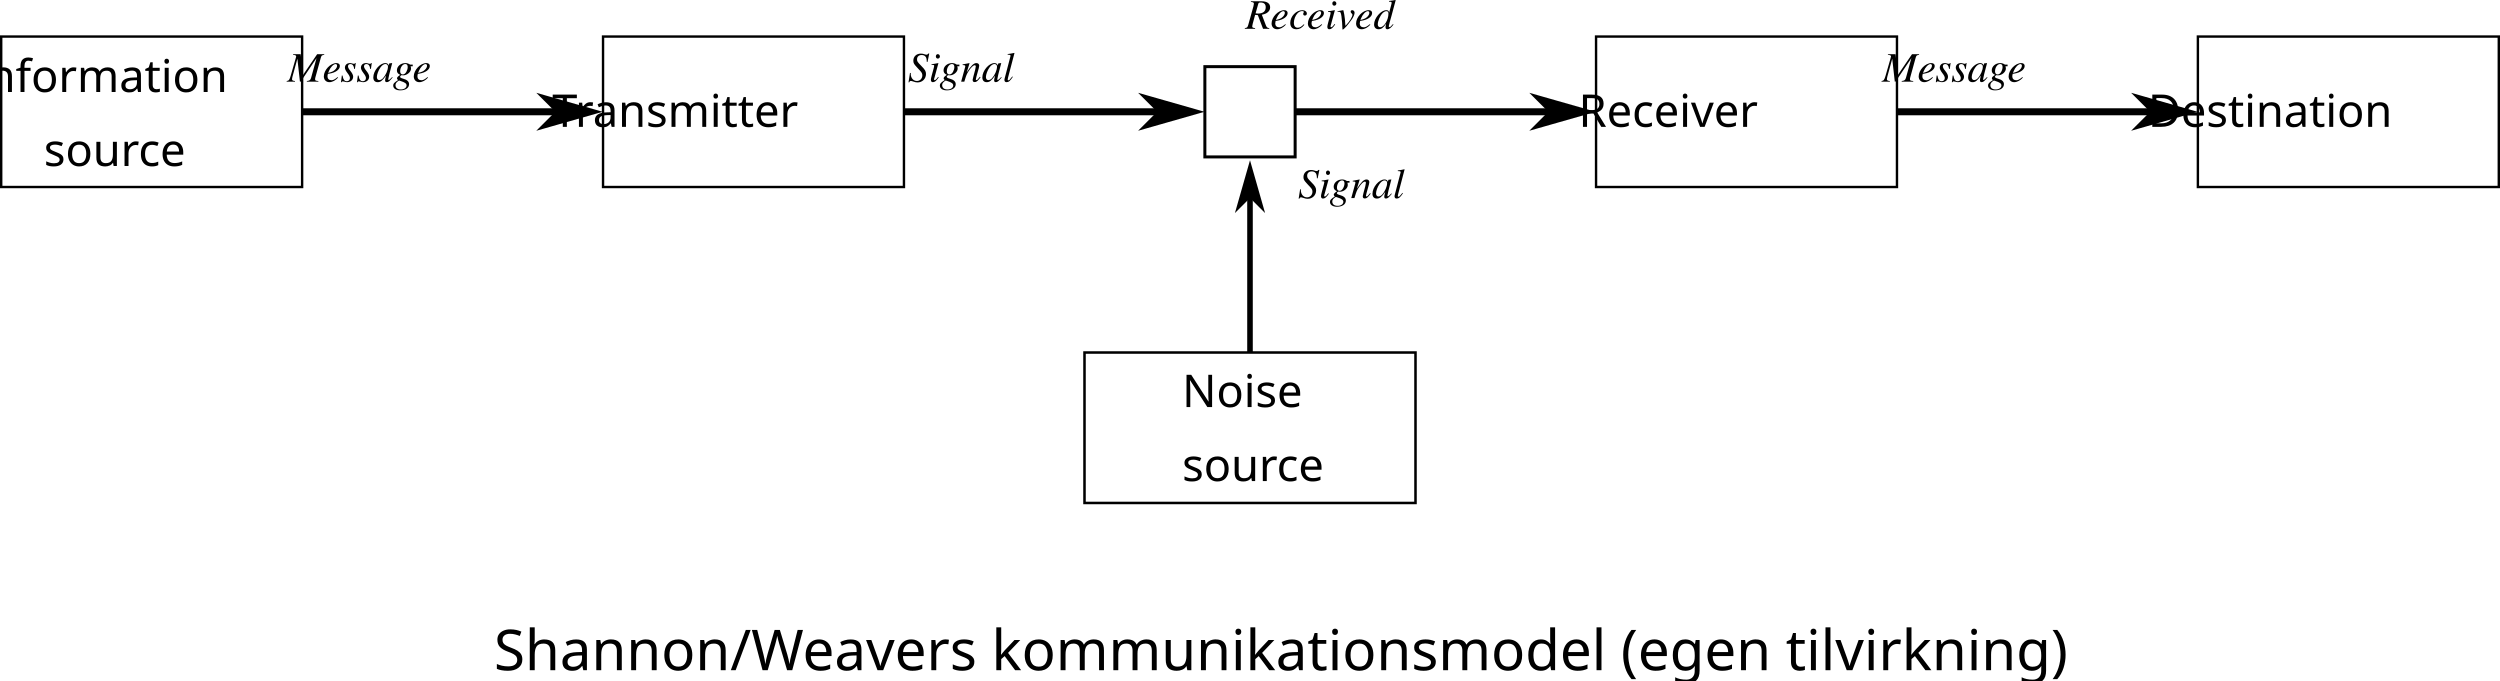
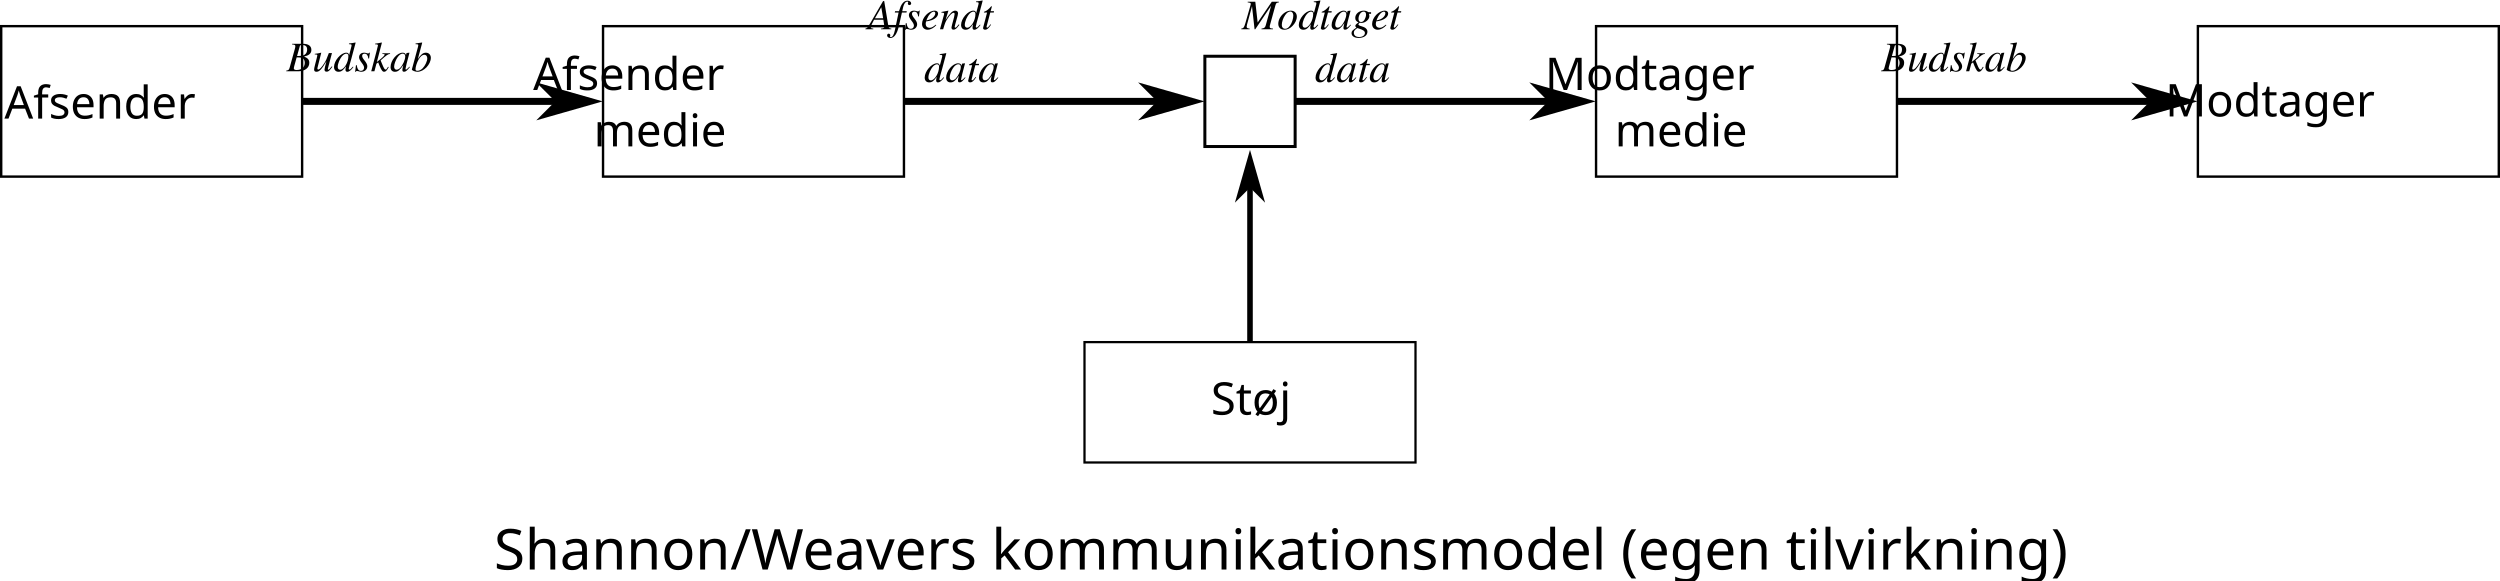
- <svg xmlns="http://www.w3.org/2000/svg" width="886.187" height="241.334" id="svg3903" version="1.1">
+ <svg xmlns="http://www.w3.org/2000/svg" width="886.187" height="205.649" id="svg3903" version="1.1">
  <defs id="defs3905">
    <marker orient="auto" refY="0" refX="0" id="Arrow1Mend" style="overflow:visible">
      <path id="path4438" d="M -4.267,0 -6.4,2.133 1.067,0 -6.4,-2.133 Z" style="fill-rule:evenodd;stroke:#000000;stroke-width:0.427pt" />
    </marker>
  </defs>
-   <g id="layer1" transform="translate(-4.906325,-165.5627)">
+   <g id="layer1" transform="translate(-4.906325,-169.2478)">
    <rect style="fill:none;stroke:#000000;stroke-width:0.854;stroke-opacity:1" id="rect3913" width="106.667" height="53.333" x="5.333" y="178.52" />
-     <path style="fill:none;stroke:#000000;stroke-width:2.485;stroke-linecap:butt;stroke-linejoin:miter;stroke-miterlimit:4;stroke-dasharray:none;stroke-opacity:1;marker-end:url(#Arrow1Mend)" d="M 112,205.186 H 213.333" id="path3915" />
+     <path style="fill:none;stroke:#000000;stroke-width:2.485;stroke-linecap:butt;stroke-linejoin:miter;stroke-miterlimit:4;stroke-dasharray:none;stroke-opacity:1;marker-end:url(#Arrow1Mend)" d="m 112,205.186 101.333,0" id="path3915" />
    <rect style="fill:none;stroke:#000000;stroke-width:1.067;stroke-linecap:butt;stroke-linejoin:miter;stroke-miterlimit:4;stroke-dasharray:none;stroke-opacity:1" id="rect5097" width="32" height="32" x="432" y="189.186" />
-     <rect style="fill:none;stroke:#000000;stroke-width:0.896;stroke-opacity:1" id="rect3913-1-7" width="117.333" height="53.333" x="389.333" y="290.52" />
-     <path style="fill:none;stroke:#000000;stroke-width:1.975;stroke-linecap:butt;stroke-linejoin:miter;stroke-miterlimit:4;stroke-dasharray:none;stroke-opacity:1;marker-end:url(#Arrow1Mend)" d="m 448,290.52 v -64" id="path3915-0-7-5" />
+     <rect style="fill:none;stroke:#000000;stroke-width:0.801;stroke-opacity:1" id="rect3913-1-7" width="117.333" height="42.667" x="389.333" y="290.52" />
+     <path style="fill:none;stroke:#000000;stroke-width:1.975;stroke-linecap:butt;stroke-linejoin:miter;stroke-miterlimit:4;stroke-dasharray:none;stroke-opacity:1;marker-end:url(#Arrow1Mend)" d="m 448,290.52 0,-64" id="path3915-0-7-5" />
    <rect style="fill:none;stroke:#000000;stroke-width:0.854;stroke-opacity:1" id="rect3913-8" width="106.667" height="53.333" x="218.667" y="178.52" />
-     <path style="fill:none;stroke:#000000;stroke-width:2.485;stroke-linecap:butt;stroke-linejoin:miter;stroke-miterlimit:4;stroke-dasharray:none;stroke-opacity:1;marker-end:url(#Arrow1Mend)" d="M 325.333,205.186 H 426.667" id="path3915-3" />
+     <path style="fill:none;stroke:#000000;stroke-width:2.485;stroke-linecap:butt;stroke-linejoin:miter;stroke-miterlimit:4;stroke-dasharray:none;stroke-opacity:1;marker-end:url(#Arrow1Mend)" d="m 325.333,205.186 101.333,0" id="path3915-3" />
    <rect style="fill:none;stroke:#000000;stroke-width:0.854;stroke-opacity:1" id="rect3913-8-2" width="106.667" height="53.333" x="570.667" y="178.52" />
-     <path style="fill:none;stroke:#000000;stroke-width:2.485;stroke-linecap:butt;stroke-linejoin:miter;stroke-miterlimit:4;stroke-dasharray:none;stroke-opacity:1;marker-end:url(#Arrow1Mend)" d="M 677.333,205.186 H 778.667" id="path3915-3-8-7" />
+     <path style="fill:none;stroke:#000000;stroke-width:2.485;stroke-linecap:butt;stroke-linejoin:miter;stroke-miterlimit:4;stroke-dasharray:none;stroke-opacity:1;marker-end:url(#Arrow1Mend)" d="m 677.333,205.186 101.333,0" id="path3915-3-8-7" />
    <rect style="fill:none;stroke:#000000;stroke-width:0.854;stroke-opacity:1" id="rect3913-8-2-9" width="106.667" height="53.333" x="784" y="178.52" />
-     <text xml:space="preserve" style="font-style:normal;font-weight:normal;font-size:42.667px;line-height:125%;font-family:Sans;letter-spacing:0px;word-spacing:0px;fill:#000000;fill-opacity:1;stroke:none;stroke-width:1.067" x="272" y="210.52" id="text5321-8">
-       <tspan x="272" y="210.52" id="tspan5325-3" style="font-style:normal;font-variant:normal;font-weight:normal;font-stretch:normal;font-size:16px;font-family:Sans;-inkscape-font-specification:'Sans, Normal';font-variant-ligatures:normal;font-variant-caps:normal;font-variant-numeric:normal;font-feature-settings:normal;text-align:center;writing-mode:lr-tb;text-anchor:middle;stroke-width:1.067">Transmitter</tspan>
+     <text xml:space="preserve" style="font-style:normal;font-weight:normal;font-size:42.667px;line-height:125%;font-family:Sans;letter-spacing:0px;word-spacing:0px;fill:#000000;fill-opacity:1;stroke:none;stroke-width:1.067" x="266.612" y="201.151" id="text5321-8">
+       <tspan x="266.612" y="201.151" id="tspan5325-3" style="font-style:normal;font-variant:normal;font-weight:normal;font-stretch:normal;font-size:16px;font-family:Sans;-inkscape-font-specification:'Sans, Normal';text-align:center;writing-mode:lr-tb;text-anchor:middle;stroke-width:1.067">Afsender</tspan>
+       <tspan x="266.612" y="221.151" style="font-style:normal;font-variant:normal;font-weight:normal;font-stretch:normal;font-size:16px;font-family:Sans;-inkscape-font-specification:'Sans, Normal';text-align:center;writing-mode:lr-tb;text-anchor:middle;stroke-width:1.067" id="tspan4184">medie</tspan>
    </text>
-     <text xml:space="preserve" style="font-style:normal;font-weight:normal;font-size:42.667px;line-height:125%;font-family:Sans;letter-spacing:0px;word-spacing:0px;fill:#000000;fill-opacity:1;stroke:none;stroke-width:1.067" x="624" y="210.52" id="text5321-4">
-       <tspan x="624" y="210.52" id="tspan5325-9" style="font-style:normal;font-variant:normal;font-weight:normal;font-stretch:normal;font-size:16px;font-family:Sans;-inkscape-font-specification:'Sans, Normal';font-variant-ligatures:normal;font-variant-caps:normal;font-variant-numeric:normal;font-feature-settings:normal;text-align:center;writing-mode:lr-tb;text-anchor:middle;stroke-width:1.067">Receiver</tspan>
+     <text xml:space="preserve" style="font-style:normal;font-weight:normal;font-size:42.667px;line-height:125%;font-family:Sans;letter-spacing:0px;word-spacing:0px;fill:#000000;fill-opacity:1;stroke:none;stroke-width:1.067" x="628.556" y="201.151" id="text5321-4">
+       <tspan x="628.556" y="201.151" id="tspan5325-9" style="font-style:normal;font-variant:normal;font-weight:normal;font-stretch:normal;font-size:16px;font-family:Sans;-inkscape-font-specification:'Sans, Normal';text-align:center;writing-mode:lr-tb;text-anchor:middle;stroke-width:1.067">Modtager</tspan>
+       <tspan x="628.556" y="221.151" style="font-style:normal;font-variant:normal;font-weight:normal;font-stretch:normal;font-size:16px;font-family:Sans;-inkscape-font-specification:'Sans, Normal';text-align:center;writing-mode:lr-tb;text-anchor:middle;stroke-width:1.067" id="tspan4188">medie</tspan>
    </text>
    <text xml:space="preserve" style="font-style:normal;font-weight:normal;font-size:42.667px;line-height:125%;font-family:Sans;letter-spacing:0px;word-spacing:0px;fill:#000000;fill-opacity:1;stroke:none;stroke-width:1.067" x="837.333" y="210.52" id="text5321-4-6">
-       <tspan x="837.333" y="210.52" id="tspan5325-9-5" style="font-style:normal;font-variant:normal;font-weight:normal;font-stretch:normal;font-size:16px;font-family:Sans;-inkscape-font-specification:'Sans, Normal';font-variant-ligatures:normal;font-variant-caps:normal;font-variant-numeric:normal;font-feature-settings:normal;text-align:center;writing-mode:lr-tb;text-anchor:middle;stroke-width:1.067">Destination</tspan>
+       <tspan x="837.333" y="210.52" id="tspan5325-9-5" style="font-style:normal;font-variant:normal;font-weight:normal;font-stretch:normal;font-size:16px;font-family:Sans;-inkscape-font-specification:'Sans, Normal';text-align:center;writing-mode:lr-tb;text-anchor:middle;stroke-width:1.067">Modtager</tspan>
    </text>
    <text xml:space="preserve" style="font-style:normal;font-weight:normal;font-size:42.667px;line-height:125%;font-family:Sans;letter-spacing:0px;word-spacing:0px;fill:#000000;fill-opacity:1;stroke:none;stroke-width:1.067" x="160" y="194.52" id="text5321-8-2">
-       <tspan x="160" y="194.52" id="tspan5325-3-0" style="font-style:italic;font-size:14.933px;font-family:times;-inkscape-font-specification:times;text-align:center;text-anchor:middle;stroke-width:1.067">Message</tspan>
+       <tspan x="160" y="194.52" id="tspan5325-3-0" style="font-style:italic;font-size:14.933px;font-family:times;-inkscape-font-specification:times;text-align:center;text-anchor:middle;stroke-width:1.067">Budskab</tspan>
    </text>
    <text xml:space="preserve" style="font-style:normal;font-weight:normal;font-size:42.667px;line-height:125%;font-family:Sans;letter-spacing:0px;word-spacing:0px;fill:#000000;fill-opacity:1;stroke:none;stroke-width:1.067" x="725.333" y="194.52" id="text5321-8-2-8">
-       <tspan x="725.333" y="194.52" id="tspan5325-3-0-6" style="font-style:italic;font-size:14.933px;font-family:times;-inkscape-font-specification:times;text-align:center;text-anchor:middle;stroke-width:1.067">Message</tspan>
+       <tspan x="725.333" y="194.52" id="tspan5325-3-0-6" style="font-style:italic;font-size:14.933px;font-family:times;-inkscape-font-specification:times;text-align:center;text-anchor:middle;stroke-width:1.067">Budskab</tspan>
    </text>
-     <text xml:space="preserve" style="font-style:normal;font-weight:normal;font-size:42.667px;line-height:125%;font-family:Sans;letter-spacing:0px;word-spacing:0px;fill:#000000;fill-opacity:1;stroke:none;stroke-width:1.067" x="373.333" y="194.52" id="text5321-8-2-0">
-       <tspan x="373.333" y="194.52" id="tspan5325-3-0-4" style="font-style:italic;font-size:14.933px;font-family:times;-inkscape-font-specification:times;text-align:center;text-anchor:middle;stroke-width:1.067">Signal</tspan>
+     <text xml:space="preserve" style="font-style:normal;font-weight:normal;font-size:42.667px;line-height:125%;font-family:Sans;letter-spacing:0px;word-spacing:0px;fill:#000000;fill-opacity:1;stroke:none;stroke-width:1.067" x="373.541" y="179.617" id="text5321-8-2-0">
+       <tspan x="373.541" y="179.617" id="tspan5325-3-0-4" style="font-style:italic;font-size:14.933px;font-family:times;-inkscape-font-specification:times;text-align:center;text-anchor:middle;stroke-width:1.067">Afsendt</tspan>
+       <tspan x="373.541" y="198.283" style="font-style:italic;font-size:14.933px;font-family:times;-inkscape-font-specification:times;text-align:center;text-anchor:middle;stroke-width:1.067" id="tspan4190">data</tspan>
    </text>
-     <path style="fill:none;stroke:#000000;stroke-width:2.485;stroke-linecap:butt;stroke-linejoin:miter;stroke-miterlimit:4;stroke-dasharray:none;stroke-opacity:1;marker-end:url(#Arrow1Mend)" d="M 464,205.186 H 565.333" id="path3915-3-1" />
-     <text xml:space="preserve" style="font-style:normal;font-weight:normal;font-size:42.667px;line-height:125%;font-family:Sans;letter-spacing:0px;word-spacing:0px;fill:#000000;fill-opacity:1;stroke:none;stroke-width:1.067" x="511.62" y="175.762" id="text5321-8-2-0-2">
-       <tspan x="511.62" y="175.762" id="tspan5325-3-0-4-4" style="font-style:italic;font-size:14.933px;font-family:times;-inkscape-font-specification:times;text-align:center;text-anchor:middle;stroke-width:1.067">Received</tspan>
-       <tspan x="511.62" y="235.774" style="font-style:italic;font-size:14.933px;font-family:times;-inkscape-font-specification:times;text-align:center;text-anchor:middle;stroke-width:1.067" id="tspan5507">Signal</tspan>
+     <path style="fill:none;stroke:#000000;stroke-width:2.485;stroke-linecap:butt;stroke-linejoin:miter;stroke-miterlimit:4;stroke-dasharray:none;stroke-opacity:1;marker-end:url(#Arrow1Mend)" d="m 464,205.186 101.333,0" id="path3915-3-1" />
+     <text xml:space="preserve" style="font-style:normal;font-weight:normal;font-size:42.667px;line-height:125%;font-family:Sans;letter-spacing:0px;word-spacing:0px;fill:#000000;fill-opacity:1;stroke:none;stroke-width:1.067" x="512.088" y="179.617" id="text5321-8-2-0-2">
+       <tspan x="512.088" y="179.617" style="font-style:italic;font-size:14.933px;font-family:times;-inkscape-font-specification:times;text-align:center;text-anchor:middle;stroke-width:1.067" id="tspan5507">Modtaget</tspan>
+       <tspan x="512.088" y="198.283" style="font-style:italic;font-size:14.933px;font-family:times;-inkscape-font-specification:times;text-align:center;text-anchor:middle;stroke-width:1.067" id="tspan4194">data</tspan>
    </text>
    <flowRoot xml:space="preserve" id="flowRoot60" style="font-style:normal;font-variant:normal;font-weight:normal;font-stretch:normal;font-size:20px;line-height:25px;font-family:Ubuntu;-inkscape-font-specification:'Ubuntu, Normal';text-align:start;letter-spacing:0px;word-spacing:0px;writing-mode:lr-tb;text-anchor:start;fill:#000000;fill-opacity:1;stroke:none;stroke-width:1px;stroke-linecap:butt;stroke-linejoin:miter;stroke-opacity:1" transform="translate(-5.801098,154.896)">
      <flowRegion id="flowRegion62">
        <rect id="rect64" width="170.667" height="149.333" x="379.134" y="114.29" />
      </flowRegion>
      <flowPara id="flowPara66" />
    </flowRoot>
-     <text xml:space="preserve" style="font-style:normal;font-variant:normal;font-weight:normal;font-stretch:normal;font-size:20px;line-height:25px;font-family:Ubuntu;-inkscape-font-specification:'Ubuntu, Normal';text-align:start;letter-spacing:0px;word-spacing:0px;writing-mode:lr-tb;text-anchor:start;fill:#000000;fill-opacity:1;stroke:none;stroke-width:1px;stroke-linecap:butt;stroke-linejoin:miter;stroke-opacity:1" x="423.953" y="309.855" id="text106">
-       <tspan id="tspan104" x="423.953" y="309.855" style="font-style:normal;font-variant:normal;font-weight:normal;font-stretch:normal;font-size:16px;font-family:Ubuntu;-inkscape-font-specification:'Ubuntu, Normal';font-variant-ligatures:normal;font-variant-caps:normal;font-variant-numeric:normal;font-feature-settings:normal;text-align:start;writing-mode:lr-tb;text-anchor:start;stroke-width:1px">Noise</tspan>
-       <tspan x="423.953" y="336.085" style="font-style:normal;font-variant:normal;font-weight:normal;font-stretch:normal;font-size:16px;font-family:Ubuntu;-inkscape-font-specification:'Ubuntu, Normal';font-variant-ligatures:normal;font-variant-caps:normal;font-variant-numeric:normal;font-feature-settings:normal;text-align:start;writing-mode:lr-tb;text-anchor:start;stroke-width:1px" id="tspan108">source</tspan>
+     <text xml:space="preserve" style="font-style:normal;font-variant:normal;font-weight:normal;font-stretch:normal;font-size:20px;line-height:25px;font-family:Ubuntu;-inkscape-font-specification:'Ubuntu, Normal';text-align:start;letter-spacing:0px;word-spacing:0px;writing-mode:lr-tb;text-anchor:start;fill:#000000;fill-opacity:1;stroke:none;stroke-width:1px;stroke-linecap:butt;stroke-linejoin:miter;stroke-opacity:1" x="434.17" y="316.245" id="text106">
+       <tspan x="434.17" y="316.245" style="font-style:normal;font-variant:normal;font-weight:normal;font-stretch:normal;font-size:16px;font-family:Ubuntu;-inkscape-font-specification:'Ubuntu, Normal';text-align:start;writing-mode:lr-tb;text-anchor:start;stroke-width:1px" id="tspan108">Støj</tspan>
    </text>
-     <text xml:space="preserve" style="font-style:normal;font-variant:normal;font-weight:normal;font-stretch:normal;font-size:20px;line-height:25px;font-family:Ubuntu;-inkscape-font-specification:'Ubuntu, Normal';text-align:start;letter-spacing:0px;word-spacing:0px;writing-mode:lr-tb;text-anchor:start;fill:#000000;fill-opacity:1;stroke:none;stroke-width:1px;stroke-linecap:butt;stroke-linejoin:miter;stroke-opacity:1" x="58.572" y="198.175" id="text106-7">
-       <tspan id="tspan104-4" x="58.572" y="198.175" style="font-style:normal;font-variant:normal;font-weight:normal;font-stretch:normal;font-size:16px;font-family:Ubuntu;-inkscape-font-specification:'Ubuntu, Normal';font-variant-ligatures:normal;font-variant-caps:normal;font-variant-numeric:normal;font-feature-settings:normal;text-align:center;writing-mode:lr-tb;text-anchor:middle;stroke-width:1px">Information</tspan>
-       <tspan x="58.572" y="224.405" style="font-style:normal;font-variant:normal;font-weight:normal;font-stretch:normal;font-size:16px;font-family:Ubuntu;-inkscape-font-specification:'Ubuntu, Normal';font-variant-ligatures:normal;font-variant-caps:normal;font-variant-numeric:normal;font-feature-settings:normal;text-align:center;writing-mode:lr-tb;text-anchor:middle;stroke-width:1px" id="tspan108-1">source</tspan>
+     <text xml:space="preserve" style="font-style:normal;font-variant:normal;font-weight:normal;font-stretch:normal;font-size:20px;line-height:25px;font-family:Ubuntu;-inkscape-font-specification:'Ubuntu, Normal';text-align:start;letter-spacing:0px;word-spacing:0px;writing-mode:lr-tb;text-anchor:start;fill:#000000;fill-opacity:1;stroke:none;stroke-width:1px;stroke-linecap:butt;stroke-linejoin:miter;stroke-opacity:1" x="53.355" y="211.298" id="text106-7">
+       <tspan x="53.355" y="211.298" style="font-style:normal;font-variant:normal;font-weight:normal;font-stretch:normal;font-size:16px;font-family:Ubuntu;-inkscape-font-specification:'Ubuntu, Normal';text-align:center;writing-mode:lr-tb;text-anchor:middle;stroke-width:1px" id="tspan108-1">Afsender</tspan>
    </text>
-     <text xml:space="preserve" style="font-style:normal;font-variant:normal;font-weight:normal;font-stretch:normal;font-size:20px;line-height:25px;font-family:Ubuntu;-inkscape-font-specification:'Ubuntu, Normal';text-align:start;letter-spacing:0px;word-spacing:0px;writing-mode:lr-tb;text-anchor:start;fill:#000000;fill-opacity:1;stroke:none;stroke-width:1px;stroke-linecap:butt;stroke-linejoin:miter;stroke-opacity:1" x="180.014" y="403.136" id="text15638">
-       <tspan id="tspan15636" x="180.014" y="403.136" style="stroke-width:1px">Shannon/Weavers kommunikationsmodel (egen tilvirkning) </tspan>
+     <text xml:space="preserve" style="font-style:normal;font-variant:normal;font-weight:normal;font-stretch:normal;font-size:20px;line-height:25px;font-family:Ubuntu;-inkscape-font-specification:'Ubuntu, Normal';text-align:start;letter-spacing:0px;word-spacing:0px;writing-mode:lr-tb;text-anchor:start;fill:#000000;fill-opacity:1;stroke:none;stroke-width:1px;stroke-linecap:butt;stroke-linejoin:miter;stroke-opacity:1" x="180.014" y="371.136" id="text15638">
+       <tspan id="tspan15636" x="180.014" y="371.136" style="stroke-width:1px">Shannon/Weavers kommunikationsmodel (egen tilvirkning) </tspan>
    </text>
  </g>
</svg>
